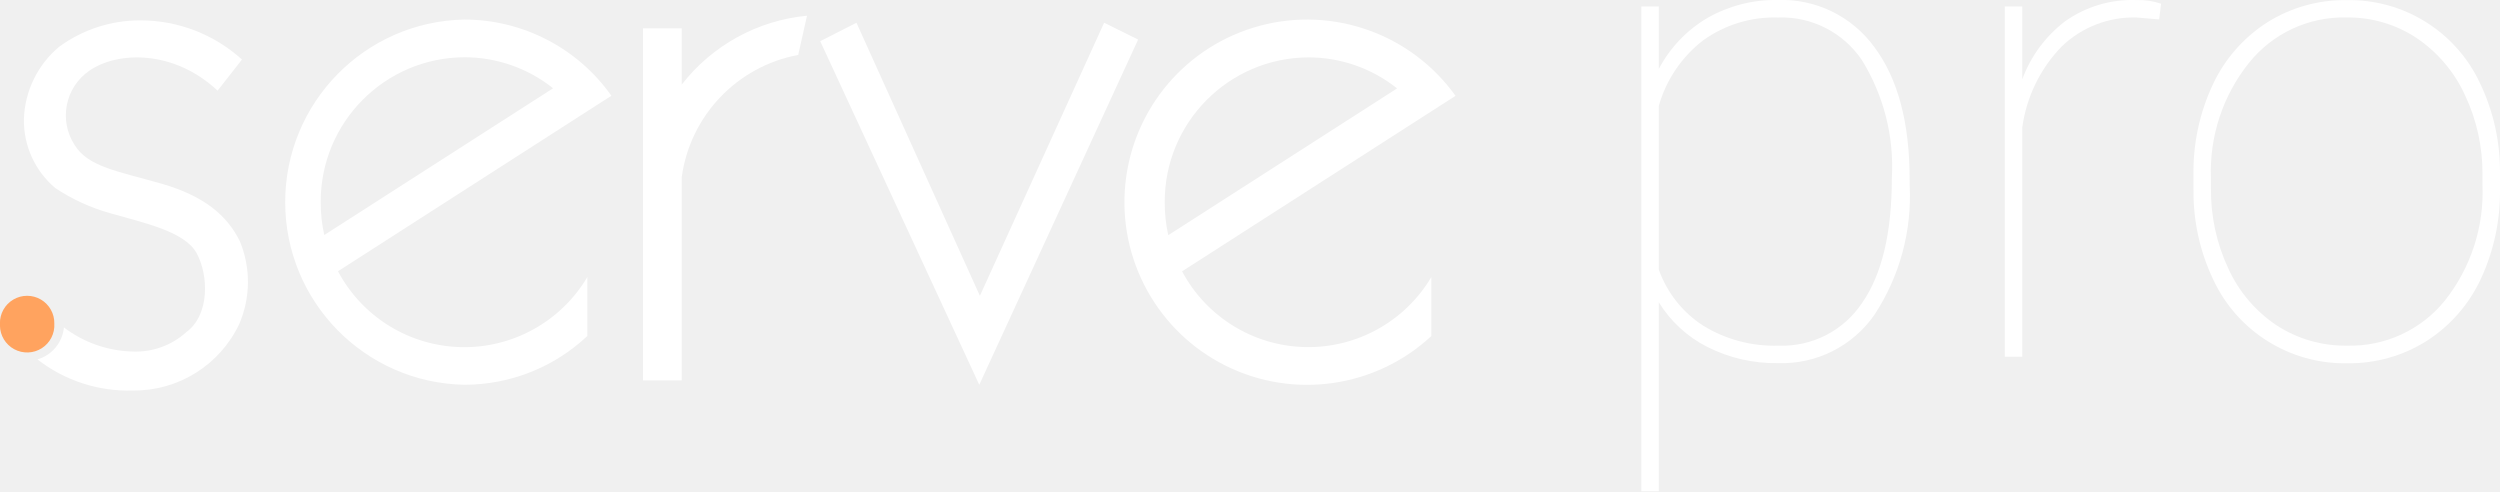
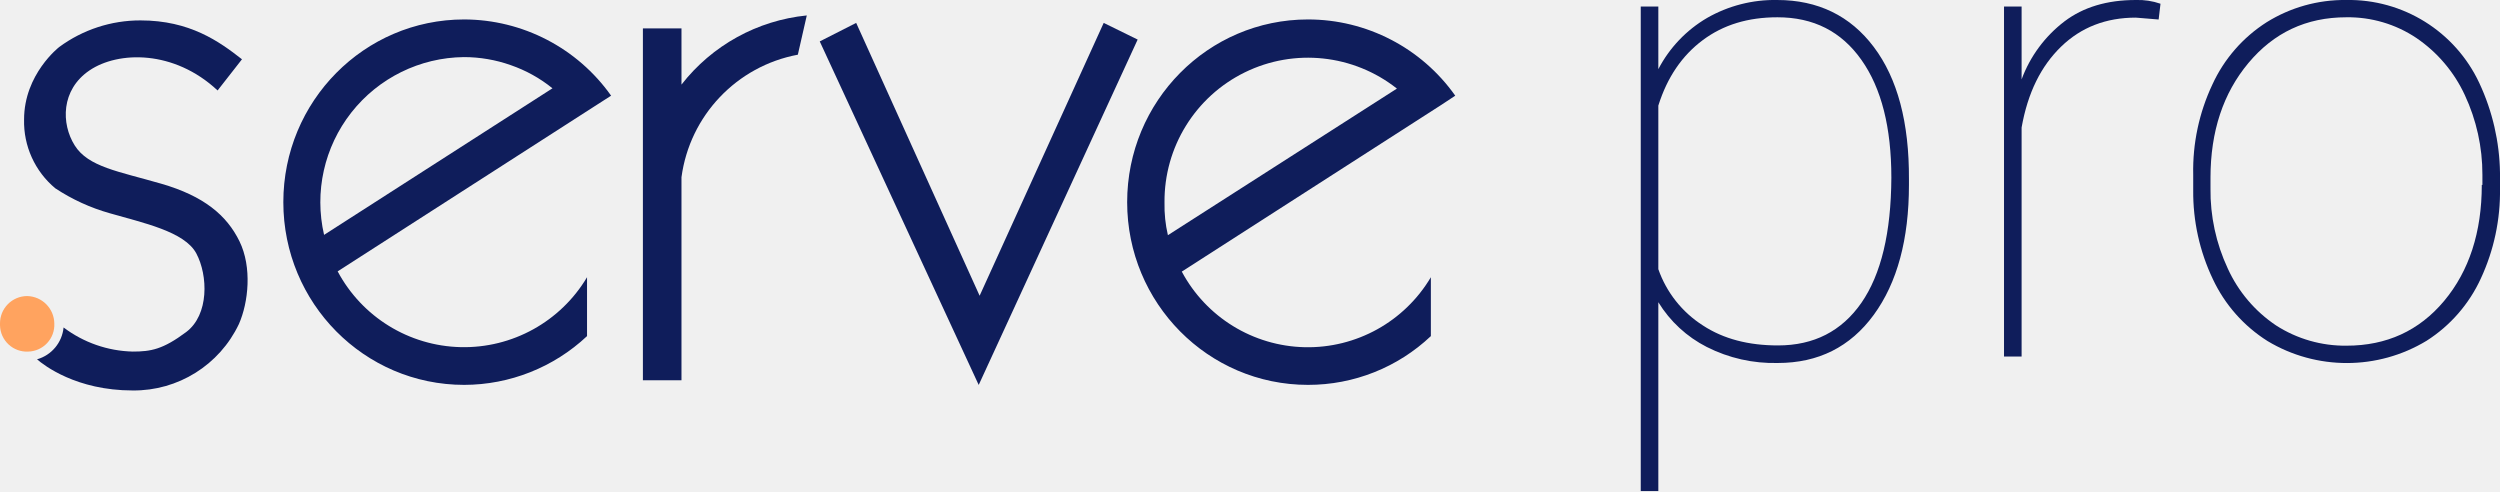
- <svg xmlns="http://www.w3.org/2000/svg" width="152.65" height="29.999" viewBox="0 0 152.65 29.999">
-   <g id="Logo" transform="translate(-2504.483 -3708.404)">
-     <g id="Group_1" data-name="Group 1" transform="translate(2504.483 3726.49)">
-       <path id="Path_1" data-name="Path 1" d="M2507.8,3806.025a1.662,1.662,0,1,1-3.321.12c0-.04,0-.08,0-.12a1.661,1.661,0,1,1,3.321,0Z" transform="translate(-2504.483 -3804.348)" fill="#ffa35f" />
+ <svg xmlns="http://www.w3.org/2000/svg" viewBox="0 0 810 159.12">
+   <defs>
+     <style>.cls-1{fill:#ffa35f;}.cls-2{fill:#0f1d5b;}</style>
+   </defs>
+   <g id="Layer_2" data-name="Layer 2">
+     <g id="Layer_1-2" data-name="Layer 1">
+       <g id="Layer_2-2" data-name="Layer 2">
+         <g id="Layer_1-2-2" data-name="Layer 1-2">
+           <path class="cls-1" d="M17.6,104.82a8.69,8.69,0,0,1-8.5,9.1,8.7,8.7,0,0,1-9.1-8.5v-.6a8.83,8.83,0,0,1,8.8-8.9A9,9,0,0,1,17.6,104.82Z" />
+           <path class="cls-2" d="M198,31a58.49,58.49,0,0,0-47.6-24.7c-32.4,0-58.6,26.5-58.6,59.2s26.2,59.2,58.6,59.2a58.3,58.3,0,0,0,39.8-15.8V89.82a46.39,46.39,0,0,1-80.8-1.9l84.2-54.1Zm-93,45.1a47,47,0,0,1,45.3-57.6,45.55,45.55,0,0,1,15.2,2.61,44.6,44.6,0,0,1,13.5,7.5Z" />
+           <path class="cls-2" d="M471.5,31a58.41,58.41,0,0,0-47.7-24.7c-32.4,0-58.6,26.5-58.6,59.2s26.2,59.2,58.6,59.2a57.84,57.84,0,0,0,39.8-15.8V89.82A46.32,46.32,0,0,1,382.9,88l84.2-54.09Zm-93.1,45.2a42.45,42.45,0,0,1-1.1-10.6,46.49,46.49,0,0,1,75.3-36.9Z" />
+           <path class="cls-2" d="M220.8,27.41V9.21H208.3v114h12.5V57.42a46.72,46.72,0,0,1,37.7-39.7L261.4,5A58.91,58.91,0,0,0,220.8,27.41Z" />
+           <path class="cls-2" d="M357.6,7.42l-40.2,88.4-40-88.4-11.8,6,51.5,111.3,51.5-111.9Z" />
+           <path class="cls-2" d="M52.2,59.51c-13.8-4-23.6-5.4-28-12.4s-4.5-18,4.8-24.3,27.4-6.7,41.5,6.5l7.9-10.1C71,13.41,61.5,6.61,45.5,6.61a44.28,44.28,0,0,0-26.3,8.61S7.8,24,7.8,38.72A28.13,28.13,0,0,0,17.9,61a62.89,62.89,0,0,0,17.7,8.1c10.7,3.1,24.2,5.9,28,13s4.2,19.9-3.3,25.5-11.4,6.31-17.3,6.31a38.71,38.71,0,0,1-22.4-7.81h0A11.91,11.91,0,0,1,12,116.42c2.2,1.9,12.7,10.09,31,10.09A37.65,37.65,0,0,0,77.4,105c3.1-7,4.3-18.4.2-26.8S66.1,63.51,52.2,59.51Z" />
+           <path class="cls-2" d="M607.1,15.21C599.5,5.11,589,0,575.8,0a44.06,44.06,0,0,0-22.7,5.81,41.33,41.33,0,0,0-15.8,16.6V2.11h-5.7v157h5.7V97.92a39.31,39.31,0,0,0,15.7,14.5,48.19,48.19,0,0,0,23,5.19c13.1,0,23.5-5.19,31.1-15.6s11.4-24.5,11.4-42.09v-1.8Q618.65,30.52,607.1,15.21Zm-4,82.9q-9.6,13.8-27,13.81c-9.6,0-17.7-2.1-24.4-6.5a35.52,35.52,0,0,1-14.4-18.21v-53C540.2,25,545,18,551.7,13s14.7-7.4,24.2-7.4c11.7,0,20.7,4.6,27.2,13.8s9.7,21.9,9.7,38.2C612.7,75.42,609.5,88.82,603.1,98.11Z" />
+           <path class="cls-2" d="M699.4,6.32,692,5.71c-9.6,0-17.7,3.1-24.2,9.4S657,30,655,41.31v74.2h-5.7V2.11H655V25.72a41.87,41.87,0,0,1,13.9-18.8Q678.05,0,692,0a21.93,21.93,0,0,1,8,1.21Z" />
+           <path class="cls-2" d="M803.3,26.91A46.68,46.68,0,0,0,760.1,0a47.64,47.64,0,0,0-25.7,7.2,47.24,47.24,0,0,0-17.6,20.21,65.24,65.24,0,0,0-6.2,29.2v5A65.53,65.53,0,0,0,717,90.51a47.59,47.59,0,0,0,17.7,20,49.89,49.89,0,0,0,51.5-.09,47.3,47.3,0,0,0,17.6-20.21A66.94,66.94,0,0,0,810,61V56A71.27,71.27,0,0,0,803.3,26.91Zm.8,33c0,15.3-4.1,27.9-12.2,37.59S773.2,112,760.3,112a41.29,41.29,0,0,1-22.9-6.59A44.27,44.27,0,0,1,721.8,87a59.64,59.64,0,0,1-5.6-26v-3.4q0-22.5,12.3-37.2c8.2-9.8,18.7-14.8,31.7-14.8a39.74,39.74,0,0,1,22.7,6.7,45.5,45.5,0,0,1,15.7,18.5,60.66,60.66,0,0,1,5.7,25.8v3.31Z" />
+         </g>
+       </g>
    </g>
-     <g id="Group_2" data-name="Group 2" transform="translate(2521.783 3709.598)">
-       <path id="Path_2" data-name="Path 2" d="M2607.311,3714.735a11.152,11.152,0,0,0,0,22.3,10.963,10.963,0,0,0,7.509-2.978v-3.6a8.734,8.734,0,0,1-15.227-.353l15.878-10.193h0l.817-.523A11.012,11.012,0,0,0,2607.311,3714.735Zm-8.772,11.158a8.813,8.813,0,0,1,8.77-8.856h0a8.684,8.684,0,0,1,5.419,1.894l-13.972,8.961A9.081,9.081,0,0,1,2598.539,3725.894Z" transform="translate(-2596.256 -3714.735)" fill="#fff" />
-     </g>
-     <g id="Group_3" data-name="Group 3" transform="translate(2573.318 3709.598)">
-       <path id="Path_3" data-name="Path 3" d="M2888.854,3719.916l.817-.523a11.152,11.152,0,1,0-1.479,14.669v-3.6a8.735,8.735,0,0,1-15.219-.353l15.881-10.193Zm-16.94,5.978a8.813,8.813,0,0,1,8.77-8.849,8.682,8.682,0,0,1,5.418,1.894l-13.971,8.962A8.963,8.963,0,0,1,2871.914,3725.894Z" transform="translate(-2869.631 -3714.735)" fill="#fff" />
-     </g>
-     <g id="Group_4" data-name="Group 4" transform="translate(2543.74 3709.363)">
-       <path id="Path_4" data-name="Path 4" d="M2715.1,3717.7v-3.439h-2.365v21.5h2.365V3723.36a8.811,8.811,0,0,1,7.114-7.473l.537-2.395A11.006,11.006,0,0,0,2715.1,3717.7Z" transform="translate(-2712.732 -3713.492)" fill="#fff" />
-     </g>
-     <g id="Group_5" data-name="Group 5" transform="translate(2554.568 3709.793)">
-       <path id="Path_5" data-name="Path 5" d="M2787.5,3715.773l-7.586,16.674-7.537-16.674-2.213,1.126,9.712,20.981,9.7-21.08Z" transform="translate(-2770.167 -3715.773)" fill="#fff" />
-     </g>
-     <g id="Group_6" data-name="Group 6" transform="translate(2505.936 3709.653)">
-       <path id="Path_6" data-name="Path 6" d="M2520.586,3724.994c-2.61-.75-4.448-1.01-5.274-2.334a3.314,3.314,0,0,1,.9-4.572c1.74-1.188,5.159-1.26,7.814,1.231l1.488-1.9a9.214,9.214,0,0,0-6.2-2.392,8.337,8.337,0,0,0-4.965,1.614,6.007,6.007,0,0,0-2.15,4.43,5.388,5.388,0,0,0,1.924,4.2,11.793,11.793,0,0,0,3.34,1.529c2.018.583,4.559,1.1,5.288,2.45s.8,3.749-.631,4.81a4.6,4.6,0,0,1-3.261,1.189,7.223,7.223,0,0,1-4.215-1.473h0a2.257,2.257,0,0,1-1.617,1.952,9.022,9.022,0,0,0,5.834,1.9,7.094,7.094,0,0,0,6.485-4.056,6.489,6.489,0,0,0,.043-5.051C2524.612,3726.936,2523.2,3725.745,2520.586,3724.994Z" transform="translate(-2512.193 -3715.032)" fill="#fff" />
-     </g>
-     <path id="Path_7" data-name="Path 7" d="M3052.507,3719.688a13.184,13.184,0,0,1-2.154,7.944,6.888,6.888,0,0,1-5.87,2.945,9.227,9.227,0,0,1-4.328-.988,7.417,7.417,0,0,1-2.964-2.727V3738.4h-1.067v-29.6h1.067v3.814a7.849,7.849,0,0,1,2.984-3.123,8.374,8.374,0,0,1,4.268-1.087,6.982,6.982,0,0,1,5.909,2.876q2.153,2.875,2.154,8.073Zm-1.087-.415a12.354,12.354,0,0,0-1.829-7.2,5.911,5.911,0,0,0-5.128-2.6,7.448,7.448,0,0,0-4.565,1.393,7.715,7.715,0,0,0-2.707,4v10a6.781,6.781,0,0,0,2.718,3.429,8.3,8.3,0,0,0,4.594,1.215,5.861,5.861,0,0,0,5.1-2.608Q3051.42,3724.292,3051.42,3719.273Z" transform="translate(-431.421 0)" fill="#fff" />
-     <path id="Path_8" data-name="Path 8" d="M3163.277,3709.59l-1.384-.118a6.325,6.325,0,0,0-4.565,1.767,8.808,8.808,0,0,0-2.41,4.946v14h-1.067V3708.8h1.067v4.446a7.863,7.863,0,0,1,2.609-3.538,7.071,7.071,0,0,1,4.366-1.3,4.246,4.246,0,0,1,1.5.222Z" transform="translate(-526.955 0)" fill="#fff" />
-     <path id="Path_9" data-name="Path 9" d="M3214.968,3719.076a12.517,12.517,0,0,1,1.176-5.5,9.042,9.042,0,0,1,3.319-3.8,8.847,8.847,0,0,1,4.852-1.364,8.8,8.8,0,0,1,8.152,5.079,12.428,12.428,0,0,1,1.216,5.474v.949a12.592,12.592,0,0,1-1.166,5.513,8.99,8.99,0,0,1-3.31,3.794,8.848,8.848,0,0,1-4.851,1.364,8.846,8.846,0,0,1-8.181-5.109,12.387,12.387,0,0,1-1.206-5.444Zm1.067.83a11.23,11.23,0,0,0,1.058,4.89,8.317,8.317,0,0,0,2.944,3.469,7.668,7.668,0,0,0,4.319,1.244,7.413,7.413,0,0,0,5.958-2.747,10.642,10.642,0,0,0,2.3-7.075v-.613a11.142,11.142,0,0,0-1.067-4.861,8.47,8.47,0,0,0-2.955-3.488,7.549,7.549,0,0,0-4.278-1.254,7.4,7.4,0,0,0-5.969,2.786,10.617,10.617,0,0,0-2.312,7.015Z" transform="translate(-576.551 0)" fill="#fff" />
  </g>
</svg>
